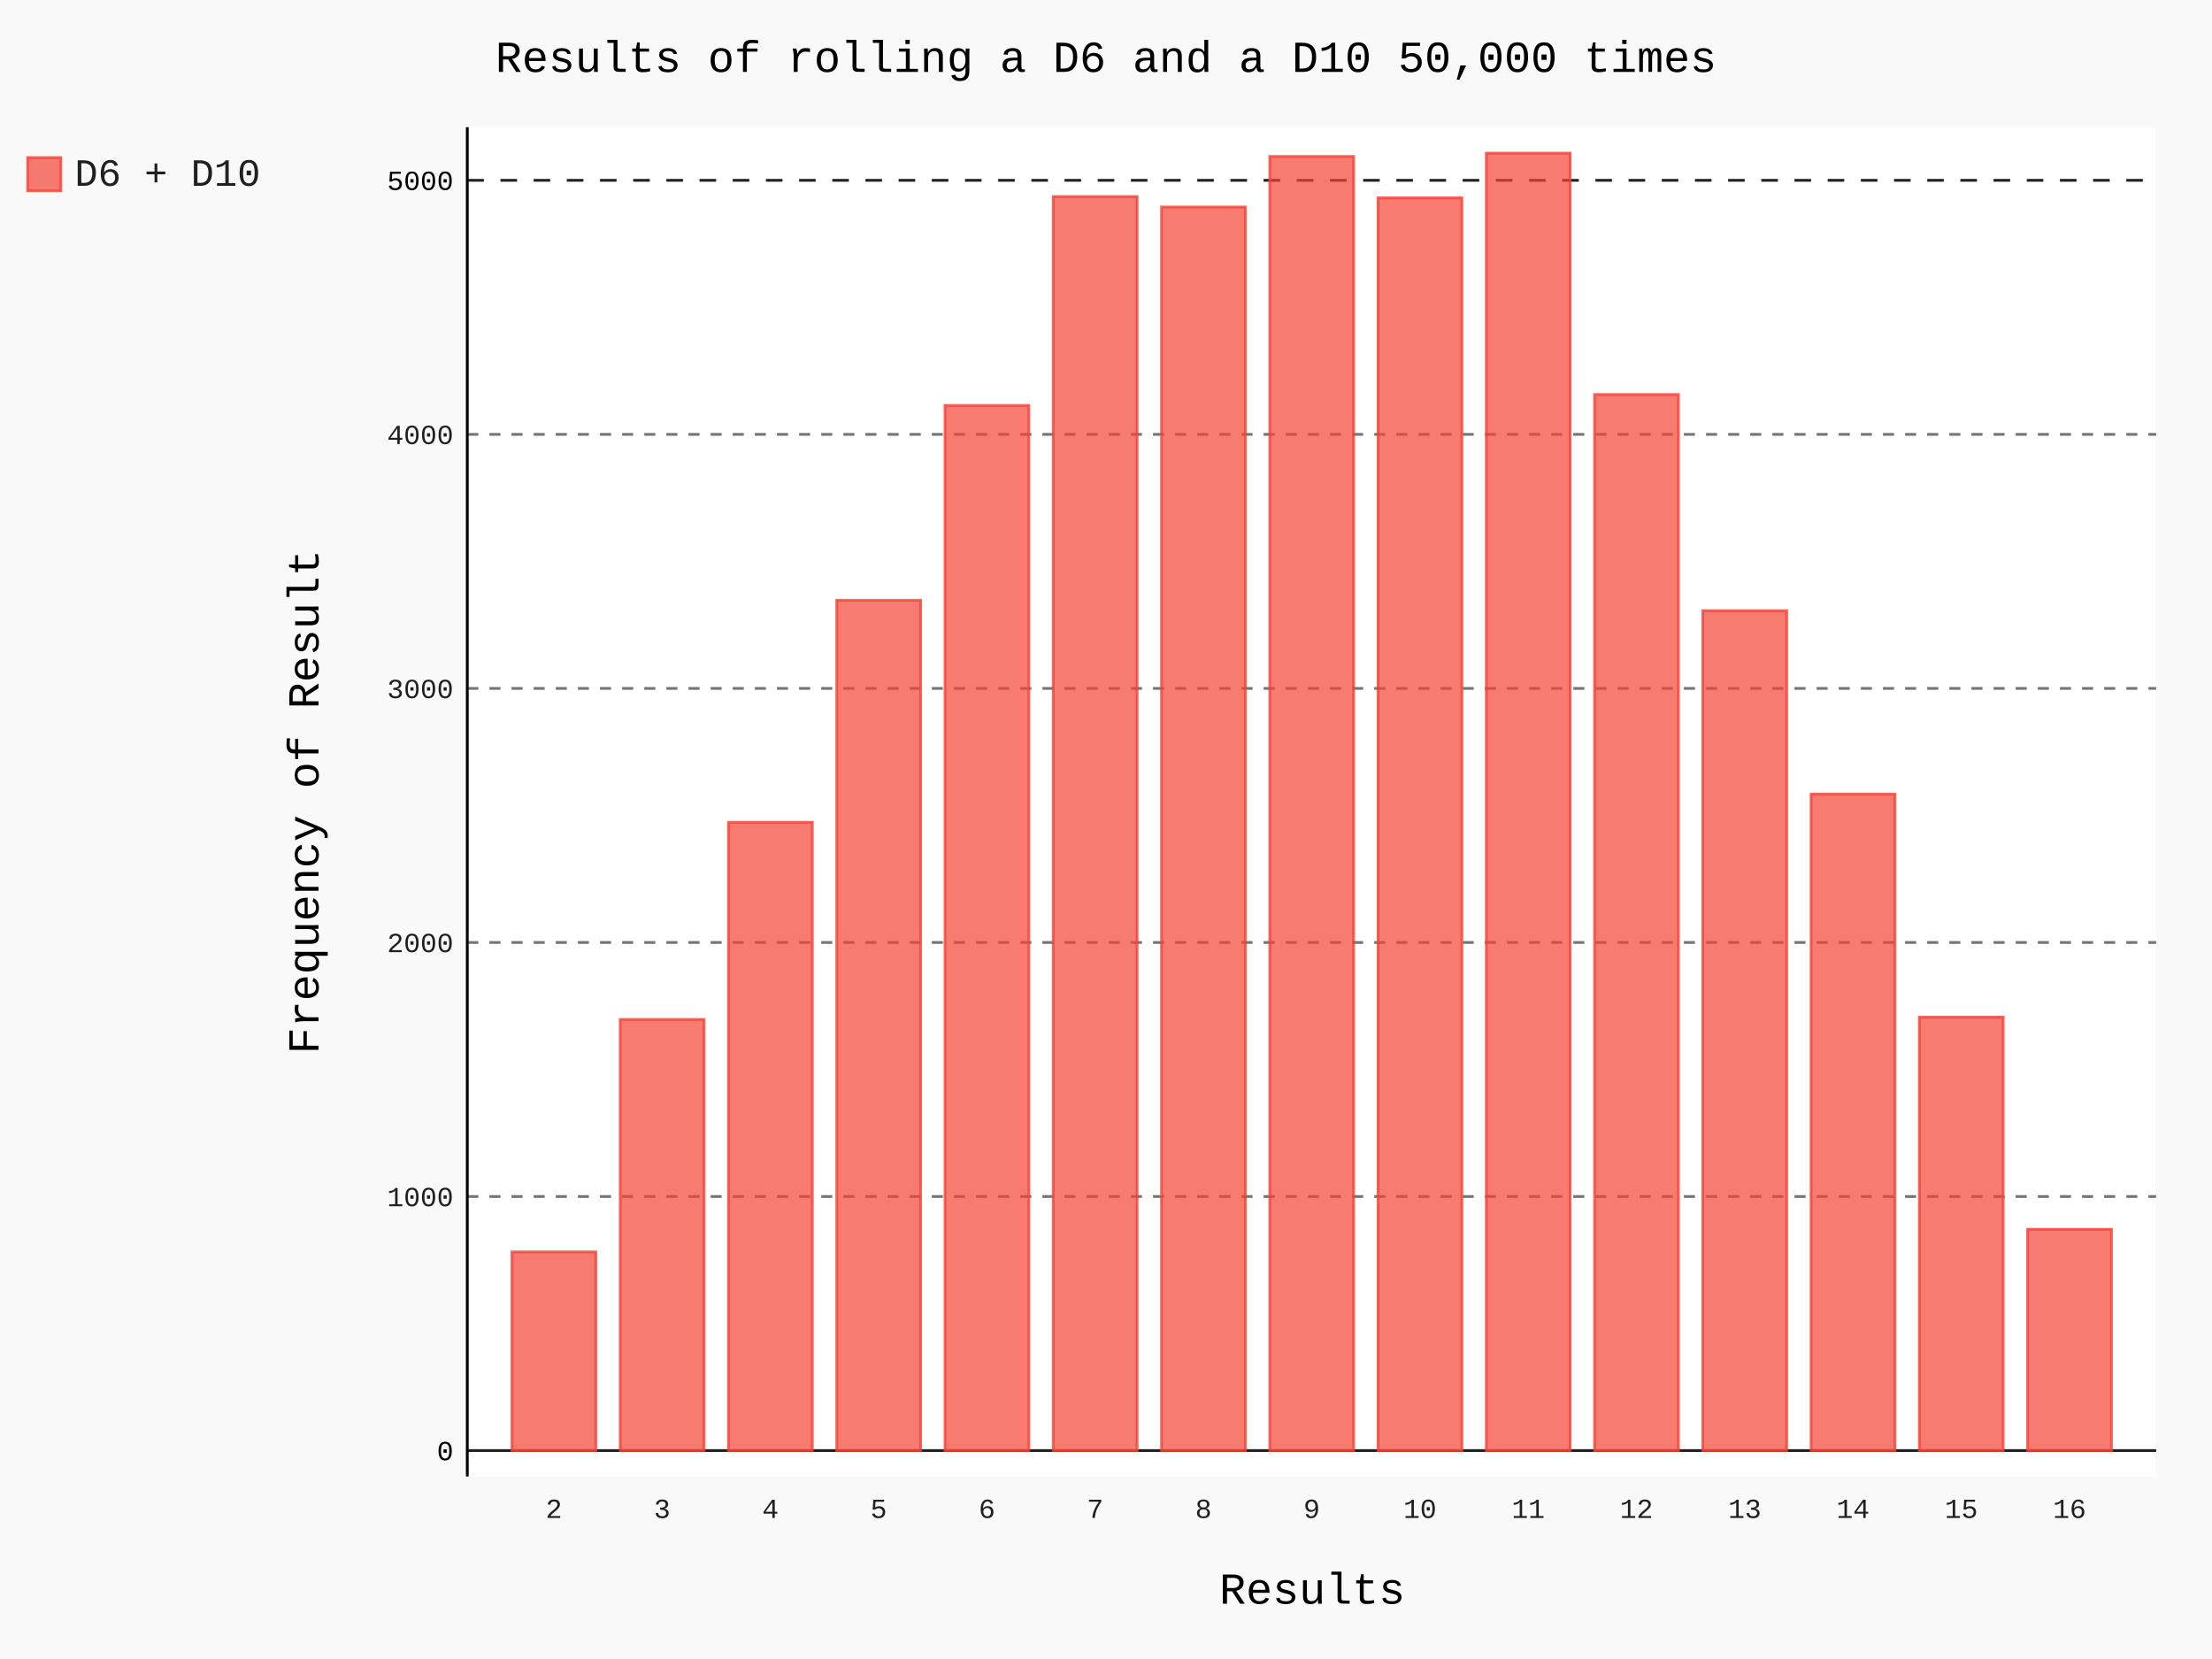
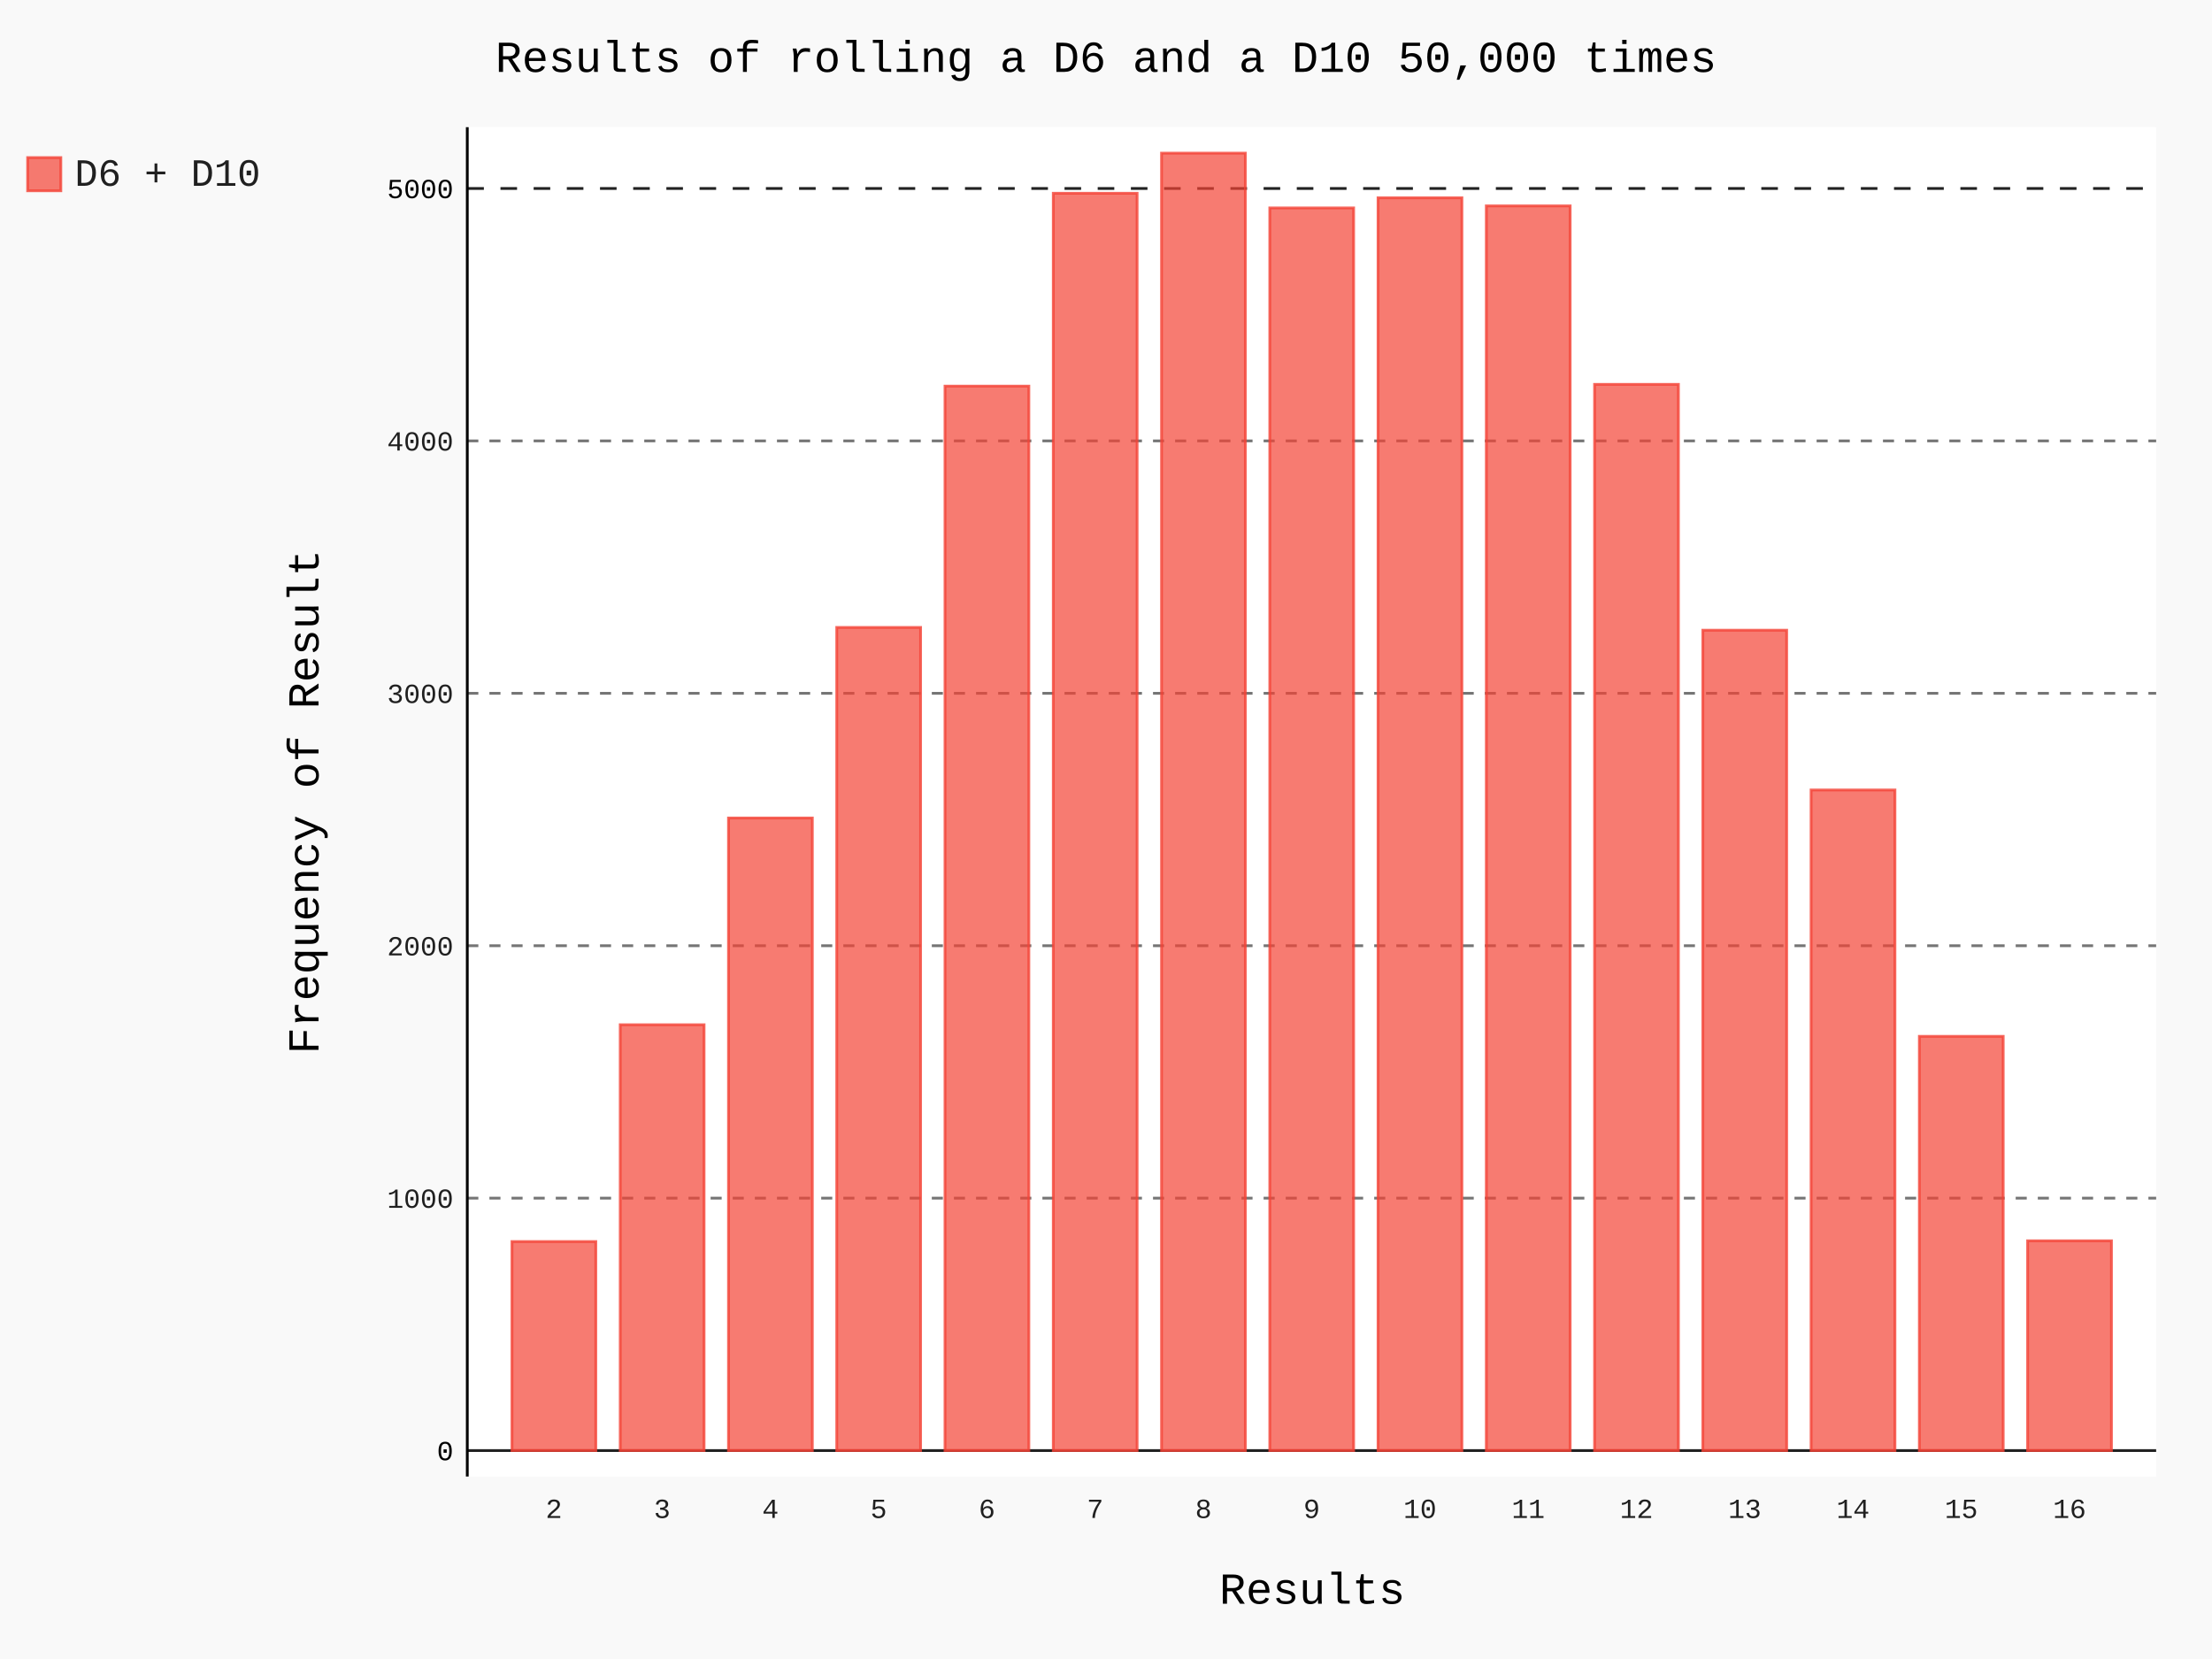
- <svg xmlns="http://www.w3.org/2000/svg" class="pygal-chart" id="chart-86aefd06-a574-411d-8bb1-85a894cbdd30" viewBox="0 0 800 600">
+ <svg xmlns="http://www.w3.org/2000/svg" class="pygal-chart" id="chart-f7c23f89-8c91-49f1-9f45-fe9238b7c28a" viewBox="0 0 800 600">
  <defs>
-     <style type="text/css">#chart-86aefd06-a574-411d-8bb1-85a894cbdd30{-webkit-user-select:none;-webkit-font-smoothing:antialiased;font-family:Consolas,"Liberation Mono",Menlo,Courier,monospace}#chart-86aefd06-a574-411d-8bb1-85a894cbdd30 .title{font-family:Consolas,"Liberation Mono",Menlo,Courier,monospace;font-size:16px}#chart-86aefd06-a574-411d-8bb1-85a894cbdd30 .legends .legend text{font-family:Consolas,"Liberation Mono",Menlo,Courier,monospace;font-size:14px}#chart-86aefd06-a574-411d-8bb1-85a894cbdd30 .axis text{font-family:Consolas,"Liberation Mono",Menlo,Courier,monospace;font-size:10px}#chart-86aefd06-a574-411d-8bb1-85a894cbdd30 .axis text.major{font-family:Consolas,"Liberation Mono",Menlo,Courier,monospace;font-size:10px}#chart-86aefd06-a574-411d-8bb1-85a894cbdd30 .text-overlay text.value{font-family:Consolas,"Liberation Mono",Menlo,Courier,monospace;font-size:16px}#chart-86aefd06-a574-411d-8bb1-85a894cbdd30 .text-overlay text.label{font-family:Consolas,"Liberation Mono",Menlo,Courier,monospace;font-size:10px}#chart-86aefd06-a574-411d-8bb1-85a894cbdd30 .tooltip{font-family:Consolas,"Liberation Mono",Menlo,Courier,monospace;font-size:14px}#chart-86aefd06-a574-411d-8bb1-85a894cbdd30 text.no_data{font-family:Consolas,"Liberation Mono",Menlo,Courier,monospace;font-size:64px}
- #chart-86aefd06-a574-411d-8bb1-85a894cbdd30{background-color:rgba(249,249,249,1)}#chart-86aefd06-a574-411d-8bb1-85a894cbdd30 path,#chart-86aefd06-a574-411d-8bb1-85a894cbdd30 line,#chart-86aefd06-a574-411d-8bb1-85a894cbdd30 rect,#chart-86aefd06-a574-411d-8bb1-85a894cbdd30 circle{-webkit-transition:150ms;-moz-transition:150ms;transition:150ms}#chart-86aefd06-a574-411d-8bb1-85a894cbdd30 .graph &gt; .background{fill:rgba(249,249,249,1)}#chart-86aefd06-a574-411d-8bb1-85a894cbdd30 .plot &gt; .background{fill:rgba(255,255,255,1)}#chart-86aefd06-a574-411d-8bb1-85a894cbdd30 .graph{fill:rgba(0,0,0,.87)}#chart-86aefd06-a574-411d-8bb1-85a894cbdd30 text.no_data{fill:rgba(0,0,0,1)}#chart-86aefd06-a574-411d-8bb1-85a894cbdd30 .title{fill:rgba(0,0,0,1)}#chart-86aefd06-a574-411d-8bb1-85a894cbdd30 .legends .legend text{fill:rgba(0,0,0,.87)}#chart-86aefd06-a574-411d-8bb1-85a894cbdd30 .legends .legend:hover text{fill:rgba(0,0,0,1)}#chart-86aefd06-a574-411d-8bb1-85a894cbdd30 .axis .line{stroke:rgba(0,0,0,1)}#chart-86aefd06-a574-411d-8bb1-85a894cbdd30 .axis .guide.line{stroke:rgba(0,0,0,.54)}#chart-86aefd06-a574-411d-8bb1-85a894cbdd30 .axis .major.line{stroke:rgba(0,0,0,.87)}#chart-86aefd06-a574-411d-8bb1-85a894cbdd30 .axis text.major{fill:rgba(0,0,0,1)}#chart-86aefd06-a574-411d-8bb1-85a894cbdd30 .axis.y .guides:hover .guide.line,#chart-86aefd06-a574-411d-8bb1-85a894cbdd30 .line-graph .axis.x .guides:hover .guide.line,#chart-86aefd06-a574-411d-8bb1-85a894cbdd30 .stackedline-graph .axis.x .guides:hover .guide.line,#chart-86aefd06-a574-411d-8bb1-85a894cbdd30 .xy-graph .axis.x .guides:hover .guide.line{stroke:rgba(0,0,0,1)}#chart-86aefd06-a574-411d-8bb1-85a894cbdd30 .axis .guides:hover text{fill:rgba(0,0,0,1)}#chart-86aefd06-a574-411d-8bb1-85a894cbdd30 .reactive{fill-opacity:.7;stroke-opacity:.8}#chart-86aefd06-a574-411d-8bb1-85a894cbdd30 .ci{stroke:rgba(0,0,0,.87)}#chart-86aefd06-a574-411d-8bb1-85a894cbdd30 .reactive.active,#chart-86aefd06-a574-411d-8bb1-85a894cbdd30 .active .reactive{fill-opacity:.8;stroke-opacity:.9;stroke-width:4}#chart-86aefd06-a574-411d-8bb1-85a894cbdd30 .ci .reactive.active{stroke-width:1.5}#chart-86aefd06-a574-411d-8bb1-85a894cbdd30 .series text{fill:rgba(0,0,0,1)}#chart-86aefd06-a574-411d-8bb1-85a894cbdd30 .tooltip rect{fill:rgba(255,255,255,1);stroke:rgba(0,0,0,1);-webkit-transition:opacity 150ms;-moz-transition:opacity 150ms;transition:opacity 150ms}#chart-86aefd06-a574-411d-8bb1-85a894cbdd30 .tooltip .label{fill:rgba(0,0,0,.87)}#chart-86aefd06-a574-411d-8bb1-85a894cbdd30 .tooltip .label{fill:rgba(0,0,0,.87)}#chart-86aefd06-a574-411d-8bb1-85a894cbdd30 .tooltip .legend{font-size:.8em;fill:rgba(0,0,0,.54)}#chart-86aefd06-a574-411d-8bb1-85a894cbdd30 .tooltip .x_label{font-size:.6em;fill:rgba(0,0,0,1)}#chart-86aefd06-a574-411d-8bb1-85a894cbdd30 .tooltip .xlink{font-size:.5em;text-decoration:underline}#chart-86aefd06-a574-411d-8bb1-85a894cbdd30 .tooltip .value{font-size:1.5em}#chart-86aefd06-a574-411d-8bb1-85a894cbdd30 .bound{font-size:.5em}#chart-86aefd06-a574-411d-8bb1-85a894cbdd30 .max-value{font-size:.75em;fill:rgba(0,0,0,.54)}#chart-86aefd06-a574-411d-8bb1-85a894cbdd30 .map-element{fill:rgba(255,255,255,1);stroke:rgba(0,0,0,.54) !important}#chart-86aefd06-a574-411d-8bb1-85a894cbdd30 .map-element .reactive{fill-opacity:inherit;stroke-opacity:inherit}#chart-86aefd06-a574-411d-8bb1-85a894cbdd30 .color-0,#chart-86aefd06-a574-411d-8bb1-85a894cbdd30 .color-0 a:visited{stroke:#F44336;fill:#F44336}#chart-86aefd06-a574-411d-8bb1-85a894cbdd30 .text-overlay .color-0 text{fill:black}
- #chart-86aefd06-a574-411d-8bb1-85a894cbdd30 text.no_data{text-anchor:middle}#chart-86aefd06-a574-411d-8bb1-85a894cbdd30 .guide.line{fill:none}#chart-86aefd06-a574-411d-8bb1-85a894cbdd30 .centered{text-anchor:middle}#chart-86aefd06-a574-411d-8bb1-85a894cbdd30 .title{text-anchor:middle}#chart-86aefd06-a574-411d-8bb1-85a894cbdd30 .legends .legend text{fill-opacity:1}#chart-86aefd06-a574-411d-8bb1-85a894cbdd30 .axis.x text{text-anchor:middle}#chart-86aefd06-a574-411d-8bb1-85a894cbdd30 .axis.x:not(.web) text[transform]{text-anchor:start}#chart-86aefd06-a574-411d-8bb1-85a894cbdd30 .axis.x:not(.web) text[transform].backwards{text-anchor:end}#chart-86aefd06-a574-411d-8bb1-85a894cbdd30 .axis.y text{text-anchor:end}#chart-86aefd06-a574-411d-8bb1-85a894cbdd30 .axis.y text[transform].backwards{text-anchor:start}#chart-86aefd06-a574-411d-8bb1-85a894cbdd30 .axis.y2 text{text-anchor:start}#chart-86aefd06-a574-411d-8bb1-85a894cbdd30 .axis.y2 text[transform].backwards{text-anchor:end}#chart-86aefd06-a574-411d-8bb1-85a894cbdd30 .axis .guide.line{stroke-dasharray:4,4}#chart-86aefd06-a574-411d-8bb1-85a894cbdd30 .axis .major.guide.line{stroke-dasharray:6,6}#chart-86aefd06-a574-411d-8bb1-85a894cbdd30 .horizontal .axis.y .guide.line,#chart-86aefd06-a574-411d-8bb1-85a894cbdd30 .horizontal .axis.y2 .guide.line,#chart-86aefd06-a574-411d-8bb1-85a894cbdd30 .vertical .axis.x .guide.line{opacity:0}#chart-86aefd06-a574-411d-8bb1-85a894cbdd30 .horizontal .axis.always_show .guide.line,#chart-86aefd06-a574-411d-8bb1-85a894cbdd30 .vertical .axis.always_show .guide.line{opacity:1 !important}#chart-86aefd06-a574-411d-8bb1-85a894cbdd30 .axis.y .guides:hover .guide.line,#chart-86aefd06-a574-411d-8bb1-85a894cbdd30 .axis.y2 .guides:hover .guide.line,#chart-86aefd06-a574-411d-8bb1-85a894cbdd30 .axis.x .guides:hover .guide.line{opacity:1}#chart-86aefd06-a574-411d-8bb1-85a894cbdd30 .axis .guides:hover text{opacity:1}#chart-86aefd06-a574-411d-8bb1-85a894cbdd30 .nofill{fill:none}#chart-86aefd06-a574-411d-8bb1-85a894cbdd30 .subtle-fill{fill-opacity:.2}#chart-86aefd06-a574-411d-8bb1-85a894cbdd30 .dot{stroke-width:1px;fill-opacity:1}#chart-86aefd06-a574-411d-8bb1-85a894cbdd30 .dot.active{stroke-width:5px}#chart-86aefd06-a574-411d-8bb1-85a894cbdd30 .dot.negative{fill:transparent}#chart-86aefd06-a574-411d-8bb1-85a894cbdd30 text,#chart-86aefd06-a574-411d-8bb1-85a894cbdd30 tspan{stroke:none !important}#chart-86aefd06-a574-411d-8bb1-85a894cbdd30 .series text.active{opacity:1}#chart-86aefd06-a574-411d-8bb1-85a894cbdd30 .tooltip rect{fill-opacity:.95;stroke-width:.5}#chart-86aefd06-a574-411d-8bb1-85a894cbdd30 .tooltip text{fill-opacity:1}#chart-86aefd06-a574-411d-8bb1-85a894cbdd30 .showable{visibility:hidden}#chart-86aefd06-a574-411d-8bb1-85a894cbdd30 .showable.shown{visibility:visible}#chart-86aefd06-a574-411d-8bb1-85a894cbdd30 .gauge-background{fill:rgba(229,229,229,1);stroke:none}#chart-86aefd06-a574-411d-8bb1-85a894cbdd30 .bg-lines{stroke:rgba(249,249,249,1);stroke-width:2px}</style>
+     <style type="text/css">#chart-f7c23f89-8c91-49f1-9f45-fe9238b7c28a{-webkit-user-select:none;-webkit-font-smoothing:antialiased;font-family:Consolas,"Liberation Mono",Menlo,Courier,monospace}#chart-f7c23f89-8c91-49f1-9f45-fe9238b7c28a .title{font-family:Consolas,"Liberation Mono",Menlo,Courier,monospace;font-size:16px}#chart-f7c23f89-8c91-49f1-9f45-fe9238b7c28a .legends .legend text{font-family:Consolas,"Liberation Mono",Menlo,Courier,monospace;font-size:14px}#chart-f7c23f89-8c91-49f1-9f45-fe9238b7c28a .axis text{font-family:Consolas,"Liberation Mono",Menlo,Courier,monospace;font-size:10px}#chart-f7c23f89-8c91-49f1-9f45-fe9238b7c28a .axis text.major{font-family:Consolas,"Liberation Mono",Menlo,Courier,monospace;font-size:10px}#chart-f7c23f89-8c91-49f1-9f45-fe9238b7c28a .text-overlay text.value{font-family:Consolas,"Liberation Mono",Menlo,Courier,monospace;font-size:16px}#chart-f7c23f89-8c91-49f1-9f45-fe9238b7c28a .text-overlay text.label{font-family:Consolas,"Liberation Mono",Menlo,Courier,monospace;font-size:10px}#chart-f7c23f89-8c91-49f1-9f45-fe9238b7c28a .tooltip{font-family:Consolas,"Liberation Mono",Menlo,Courier,monospace;font-size:14px}#chart-f7c23f89-8c91-49f1-9f45-fe9238b7c28a text.no_data{font-family:Consolas,"Liberation Mono",Menlo,Courier,monospace;font-size:64px}
+ #chart-f7c23f89-8c91-49f1-9f45-fe9238b7c28a{background-color:rgba(249,249,249,1)}#chart-f7c23f89-8c91-49f1-9f45-fe9238b7c28a path,#chart-f7c23f89-8c91-49f1-9f45-fe9238b7c28a line,#chart-f7c23f89-8c91-49f1-9f45-fe9238b7c28a rect,#chart-f7c23f89-8c91-49f1-9f45-fe9238b7c28a circle{-webkit-transition:150ms;-moz-transition:150ms;transition:150ms}#chart-f7c23f89-8c91-49f1-9f45-fe9238b7c28a .graph &gt; .background{fill:rgba(249,249,249,1)}#chart-f7c23f89-8c91-49f1-9f45-fe9238b7c28a .plot &gt; .background{fill:rgba(255,255,255,1)}#chart-f7c23f89-8c91-49f1-9f45-fe9238b7c28a .graph{fill:rgba(0,0,0,.87)}#chart-f7c23f89-8c91-49f1-9f45-fe9238b7c28a text.no_data{fill:rgba(0,0,0,1)}#chart-f7c23f89-8c91-49f1-9f45-fe9238b7c28a .title{fill:rgba(0,0,0,1)}#chart-f7c23f89-8c91-49f1-9f45-fe9238b7c28a .legends .legend text{fill:rgba(0,0,0,.87)}#chart-f7c23f89-8c91-49f1-9f45-fe9238b7c28a .legends .legend:hover text{fill:rgba(0,0,0,1)}#chart-f7c23f89-8c91-49f1-9f45-fe9238b7c28a .axis .line{stroke:rgba(0,0,0,1)}#chart-f7c23f89-8c91-49f1-9f45-fe9238b7c28a .axis .guide.line{stroke:rgba(0,0,0,.54)}#chart-f7c23f89-8c91-49f1-9f45-fe9238b7c28a .axis .major.line{stroke:rgba(0,0,0,.87)}#chart-f7c23f89-8c91-49f1-9f45-fe9238b7c28a .axis text.major{fill:rgba(0,0,0,1)}#chart-f7c23f89-8c91-49f1-9f45-fe9238b7c28a .axis.y .guides:hover .guide.line,#chart-f7c23f89-8c91-49f1-9f45-fe9238b7c28a .line-graph .axis.x .guides:hover .guide.line,#chart-f7c23f89-8c91-49f1-9f45-fe9238b7c28a .stackedline-graph .axis.x .guides:hover .guide.line,#chart-f7c23f89-8c91-49f1-9f45-fe9238b7c28a .xy-graph .axis.x .guides:hover .guide.line{stroke:rgba(0,0,0,1)}#chart-f7c23f89-8c91-49f1-9f45-fe9238b7c28a .axis .guides:hover text{fill:rgba(0,0,0,1)}#chart-f7c23f89-8c91-49f1-9f45-fe9238b7c28a .reactive{fill-opacity:.7;stroke-opacity:.8}#chart-f7c23f89-8c91-49f1-9f45-fe9238b7c28a .ci{stroke:rgba(0,0,0,.87)}#chart-f7c23f89-8c91-49f1-9f45-fe9238b7c28a .reactive.active,#chart-f7c23f89-8c91-49f1-9f45-fe9238b7c28a .active .reactive{fill-opacity:.8;stroke-opacity:.9;stroke-width:4}#chart-f7c23f89-8c91-49f1-9f45-fe9238b7c28a .ci .reactive.active{stroke-width:1.5}#chart-f7c23f89-8c91-49f1-9f45-fe9238b7c28a .series text{fill:rgba(0,0,0,1)}#chart-f7c23f89-8c91-49f1-9f45-fe9238b7c28a .tooltip rect{fill:rgba(255,255,255,1);stroke:rgba(0,0,0,1);-webkit-transition:opacity 150ms;-moz-transition:opacity 150ms;transition:opacity 150ms}#chart-f7c23f89-8c91-49f1-9f45-fe9238b7c28a .tooltip .label{fill:rgba(0,0,0,.87)}#chart-f7c23f89-8c91-49f1-9f45-fe9238b7c28a .tooltip .label{fill:rgba(0,0,0,.87)}#chart-f7c23f89-8c91-49f1-9f45-fe9238b7c28a .tooltip .legend{font-size:.8em;fill:rgba(0,0,0,.54)}#chart-f7c23f89-8c91-49f1-9f45-fe9238b7c28a .tooltip .x_label{font-size:.6em;fill:rgba(0,0,0,1)}#chart-f7c23f89-8c91-49f1-9f45-fe9238b7c28a .tooltip .xlink{font-size:.5em;text-decoration:underline}#chart-f7c23f89-8c91-49f1-9f45-fe9238b7c28a .tooltip .value{font-size:1.5em}#chart-f7c23f89-8c91-49f1-9f45-fe9238b7c28a .bound{font-size:.5em}#chart-f7c23f89-8c91-49f1-9f45-fe9238b7c28a .max-value{font-size:.75em;fill:rgba(0,0,0,.54)}#chart-f7c23f89-8c91-49f1-9f45-fe9238b7c28a .map-element{fill:rgba(255,255,255,1);stroke:rgba(0,0,0,.54) !important}#chart-f7c23f89-8c91-49f1-9f45-fe9238b7c28a .map-element .reactive{fill-opacity:inherit;stroke-opacity:inherit}#chart-f7c23f89-8c91-49f1-9f45-fe9238b7c28a .color-0,#chart-f7c23f89-8c91-49f1-9f45-fe9238b7c28a .color-0 a:visited{stroke:#F44336;fill:#F44336}#chart-f7c23f89-8c91-49f1-9f45-fe9238b7c28a .text-overlay .color-0 text{fill:black}
+ #chart-f7c23f89-8c91-49f1-9f45-fe9238b7c28a text.no_data{text-anchor:middle}#chart-f7c23f89-8c91-49f1-9f45-fe9238b7c28a .guide.line{fill:none}#chart-f7c23f89-8c91-49f1-9f45-fe9238b7c28a .centered{text-anchor:middle}#chart-f7c23f89-8c91-49f1-9f45-fe9238b7c28a .title{text-anchor:middle}#chart-f7c23f89-8c91-49f1-9f45-fe9238b7c28a .legends .legend text{fill-opacity:1}#chart-f7c23f89-8c91-49f1-9f45-fe9238b7c28a .axis.x text{text-anchor:middle}#chart-f7c23f89-8c91-49f1-9f45-fe9238b7c28a .axis.x:not(.web) text[transform]{text-anchor:start}#chart-f7c23f89-8c91-49f1-9f45-fe9238b7c28a .axis.x:not(.web) text[transform].backwards{text-anchor:end}#chart-f7c23f89-8c91-49f1-9f45-fe9238b7c28a .axis.y text{text-anchor:end}#chart-f7c23f89-8c91-49f1-9f45-fe9238b7c28a .axis.y text[transform].backwards{text-anchor:start}#chart-f7c23f89-8c91-49f1-9f45-fe9238b7c28a .axis.y2 text{text-anchor:start}#chart-f7c23f89-8c91-49f1-9f45-fe9238b7c28a .axis.y2 text[transform].backwards{text-anchor:end}#chart-f7c23f89-8c91-49f1-9f45-fe9238b7c28a .axis .guide.line{stroke-dasharray:4,4}#chart-f7c23f89-8c91-49f1-9f45-fe9238b7c28a .axis .major.guide.line{stroke-dasharray:6,6}#chart-f7c23f89-8c91-49f1-9f45-fe9238b7c28a .horizontal .axis.y .guide.line,#chart-f7c23f89-8c91-49f1-9f45-fe9238b7c28a .horizontal .axis.y2 .guide.line,#chart-f7c23f89-8c91-49f1-9f45-fe9238b7c28a .vertical .axis.x .guide.line{opacity:0}#chart-f7c23f89-8c91-49f1-9f45-fe9238b7c28a .horizontal .axis.always_show .guide.line,#chart-f7c23f89-8c91-49f1-9f45-fe9238b7c28a .vertical .axis.always_show .guide.line{opacity:1 !important}#chart-f7c23f89-8c91-49f1-9f45-fe9238b7c28a .axis.y .guides:hover .guide.line,#chart-f7c23f89-8c91-49f1-9f45-fe9238b7c28a .axis.y2 .guides:hover .guide.line,#chart-f7c23f89-8c91-49f1-9f45-fe9238b7c28a .axis.x .guides:hover .guide.line{opacity:1}#chart-f7c23f89-8c91-49f1-9f45-fe9238b7c28a .axis .guides:hover text{opacity:1}#chart-f7c23f89-8c91-49f1-9f45-fe9238b7c28a .nofill{fill:none}#chart-f7c23f89-8c91-49f1-9f45-fe9238b7c28a .subtle-fill{fill-opacity:.2}#chart-f7c23f89-8c91-49f1-9f45-fe9238b7c28a .dot{stroke-width:1px;fill-opacity:1}#chart-f7c23f89-8c91-49f1-9f45-fe9238b7c28a .dot.active{stroke-width:5px}#chart-f7c23f89-8c91-49f1-9f45-fe9238b7c28a .dot.negative{fill:transparent}#chart-f7c23f89-8c91-49f1-9f45-fe9238b7c28a text,#chart-f7c23f89-8c91-49f1-9f45-fe9238b7c28a tspan{stroke:none !important}#chart-f7c23f89-8c91-49f1-9f45-fe9238b7c28a .series text.active{opacity:1}#chart-f7c23f89-8c91-49f1-9f45-fe9238b7c28a .tooltip rect{fill-opacity:.95;stroke-width:.5}#chart-f7c23f89-8c91-49f1-9f45-fe9238b7c28a .tooltip text{fill-opacity:1}#chart-f7c23f89-8c91-49f1-9f45-fe9238b7c28a .showable{visibility:hidden}#chart-f7c23f89-8c91-49f1-9f45-fe9238b7c28a .showable.shown{visibility:visible}#chart-f7c23f89-8c91-49f1-9f45-fe9238b7c28a .gauge-background{fill:rgba(229,229,229,1);stroke:none}#chart-f7c23f89-8c91-49f1-9f45-fe9238b7c28a .bg-lines{stroke:rgba(249,249,249,1);stroke-width:2px}</style>
  </defs>
  <g class="graph bar-graph vertical">
    <rect class="background" height="600" width="800" x="0" y="0" />
    <g class="plot" transform="translate(169, 46)">
      <rect class="background" height="488" width="610.8" x="0" y="0" />
      <g class="axis y always_show">
        <g class="guides">
          <path class="axis major line" d="M0 478.615 h610.8" />
          <text class="major" x="-5" y="482.115">0</text>
        </g>
        <g class="guides">
-           <path class="guide line" d="M0 386.735 h610.8" />
-           <text class="" x="-5" y="390.235">1000</text>
+           <path class="guide line" d="M0 387.325 h610.8" />
+           <text class="" x="-5" y="390.825">1000</text>
        </g>
        <g class="guides">
-           <path class="guide line" d="M0 294.856 h610.8" />
-           <text class="" x="-5" y="298.356">2000</text>
+           <path class="guide line" d="M0 296.035 h610.8" />
+           <text class="" x="-5" y="299.535">2000</text>
        </g>
        <g class="guides">
-           <path class="guide line" d="M0 202.976 h610.8" />
-           <text class="" x="-5" y="206.476">3000</text>
+           <path class="guide line" d="M0 204.745 h610.8" />
+           <text class="" x="-5" y="208.245">3000</text>
        </g>
        <g class="guides">
-           <path class="guide line" d="M0 111.096 h610.8" />
-           <text class="" x="-5" y="114.596">4000</text>
+           <path class="guide line" d="M0 113.455 h610.8" />
+           <text class="" x="-5" y="116.955">4000</text>
        </g>
        <g class="guides">
-           <path class="major guide line" d="M0 19.216 h610.8" />
-           <text class="major" x="-5" y="22.716">5000</text>
+           <path class="major guide line" d="M0 22.165 h610.8" />
+           <text class="major" x="-5" y="25.665">5000</text>
        </g>
      </g>
      <g class="axis x">
        <path class="line" d="M0 0 v488" />
        <g class="guides">
          <path class="guide line" d="M31.323 0 v488" />
          <text class="" x="31.323" y="503.0">2</text>
        </g>
        <g class="guides">
          <path class="guide line" d="M70.477 0 v488" />
          <text class="" x="70.477" y="503.0">3</text>
        </g>
        <g class="guides">
          <path class="guide line" d="M109.631 0 v488" />
          <text class="" x="109.631" y="503.0">4</text>
        </g>
        <g class="guides">
          <path class="guide line" d="M148.785 0 v488" />
          <text class="" x="148.785" y="503.0">5</text>
        </g>
        <g class="guides">
          <path class="guide line" d="M187.938 0 v488" />
          <text class="" x="187.938" y="503.0">6</text>
        </g>
        <g class="guides">
          <path class="guide line" d="M227.092 0 v488" />
          <text class="" x="227.092" y="503.0">7</text>
        </g>
        <g class="guides">
          <path class="guide line" d="M266.246 0 v488" />
          <text class="" x="266.246" y="503.0">8</text>
        </g>
        <g class="guides">
          <path class="guide line" d="M305.4 0 v488" />
          <text class="" x="305.4" y="503.0">9</text>
        </g>
        <g class="guides">
          <path class="guide line" d="M344.554 0 v488" />
          <text class="" x="344.554" y="503.0">10</text>
        </g>
        <g class="guides">
          <path class="guide line" d="M383.708 0 v488" />
          <text class="" x="383.708" y="503.0">11</text>
        </g>
        <g class="guides">
          <path class="guide line" d="M422.862 0 v488" />
          <text class="" x="422.862" y="503.0">12</text>
        </g>
        <g class="guides">
          <path class="guide line" d="M462.015 0 v488" />
          <text class="" x="462.015" y="503.0">13</text>
        </g>
        <g class="guides">
          <path class="guide line" d="M501.169 0 v488" />
          <text class="" x="501.169" y="503.0">14</text>
        </g>
        <g class="guides">
          <path class="guide line" d="M540.323 0 v488" />
          <text class="" x="540.323" y="503.0">15</text>
        </g>
        <g class="guides">
          <path class="guide line" d="M579.477 0 v488" />
          <text class="" x="579.477" y="503.0">16</text>
        </g>
      </g>
      <g class="series serie-0 color-0">
        <g class="bars">
          <g class="bar">
-             <rect class="rect reactive tooltip-trigger" height="71.85" rx="0" ry="0" width="30.321" x="16.163" y="406.765" />
+             <rect class="rect reactive tooltip-trigger" height="75.588" rx="0" ry="0" width="30.321" x="16.163" y="403.027" />
          </g>
          <g class="bar">
-             <rect class="rect reactive tooltip-trigger" height="155.92" rx="0" ry="0" width="30.321" x="55.317" y="322.695" />
+             <rect class="rect reactive tooltip-trigger" height="154.006" rx="0" ry="0" width="30.321" x="55.317" y="324.609" />
          </g>
          <g class="bar">
-             <rect class="rect reactive tooltip-trigger" height="227.219" rx="0" ry="0" width="30.321" x="94.47" y="251.396" />
+             <rect class="rect reactive tooltip-trigger" height="228.773" rx="0" ry="0" width="30.321" x="94.47" y="249.843" />
          </g>
          <g class="bar">
-             <rect class="rect reactive tooltip-trigger" height="307.522" rx="0" ry="0" width="30.321" x="133.624" y="171.093" />
+             <rect class="rect reactive tooltip-trigger" height="297.697" rx="0" ry="0" width="30.321" x="133.624" y="180.919" />
          </g>
          <g class="bar">
-             <rect class="rect reactive tooltip-trigger" height="377.994" rx="0" ry="0" width="30.321" x="172.778" y="100.621" />
+             <rect class="rect reactive tooltip-trigger" height="384.97" rx="0" ry="0" width="30.321" x="172.778" y="93.645" />
          </g>
          <g class="bar">
-             <rect class="rect reactive tooltip-trigger" height="453.519" rx="0" ry="0" width="30.321" x="211.932" y="25.096" />
+             <rect class="rect reactive tooltip-trigger" height="454.716" rx="0" ry="0" width="30.321" x="211.932" y="23.9" />
          </g>
          <g class="bar">
-             <rect class="rect reactive tooltip-trigger" height="449.752" rx="0" ry="0" width="30.321" x="251.086" y="28.863" />
+             <rect class="rect reactive tooltip-trigger" height="469.231" rx="0" ry="0" width="30.321" x="251.086" y="9.385" />
          </g>
          <g class="bar">
-             <rect class="rect reactive tooltip-trigger" height="468.036" rx="0" ry="0" width="30.321" x="290.24" y="10.579" />
+             <rect class="rect reactive tooltip-trigger" height="449.421" rx="0" ry="0" width="30.321" x="290.24" y="29.195" />
          </g>
          <g class="bar">
-             <rect class="rect reactive tooltip-trigger" height="453.06" rx="0" ry="0" width="30.321" x="329.393" y="25.555" />
+             <rect class="rect reactive tooltip-trigger" height="453.072" rx="0" ry="0" width="30.321" x="329.393" y="25.543" />
          </g>
          <g class="bar">
-             <rect class="rect reactive tooltip-trigger" height="469.231" rx="0" ry="0" width="30.321" x="368.547" y="9.385" />
+             <rect class="rect reactive tooltip-trigger" height="450.151" rx="0" ry="0" width="30.321" x="368.547" y="28.464" />
          </g>
          <g class="bar">
-             <rect class="rect reactive tooltip-trigger" height="381.945" rx="0" ry="0" width="30.321" x="407.701" y="96.671" />
+             <rect class="rect reactive tooltip-trigger" height="385.609" rx="0" ry="0" width="30.321" x="407.701" y="93.006" />
          </g>
          <g class="bar">
-             <rect class="rect reactive tooltip-trigger" height="303.755" rx="0" ry="0" width="30.321" x="446.855" y="174.86" />
+             <rect class="rect reactive tooltip-trigger" height="296.693" rx="0" ry="0" width="30.321" x="446.855" y="181.923" />
          </g>
          <g class="bar">
-             <rect class="rect reactive tooltip-trigger" height="237.418" rx="0" ry="0" width="30.321" x="486.009" y="241.198" />
+             <rect class="rect reactive tooltip-trigger" height="238.906" rx="0" ry="0" width="30.321" x="486.009" y="239.709" />
          </g>
          <g class="bar">
-             <rect class="rect reactive tooltip-trigger" height="156.747" rx="0" ry="0" width="30.321" x="525.163" y="321.868" />
+             <rect class="rect reactive tooltip-trigger" height="149.807" rx="0" ry="0" width="30.321" x="525.163" y="328.808" />
          </g>
          <g class="bar">
-             <rect class="rect reactive tooltip-trigger" height="80.027" rx="0" ry="0" width="30.321" x="564.317" y="398.588" />
+             <rect class="rect reactive tooltip-trigger" height="75.862" rx="0" ry="0" width="30.321" x="564.317" y="402.753" />
          </g>
        </g>
      </g>
    </g>
    <g class="titles">
      <text class="title plot_title" x="400.0" y="26">Results of rolling a D6 and a D10  50,000 times</text>
      <text class="title" x="474.6" y="580">Results</text>
      <text class="title" transform="rotate(-90 89.2 290)" x="89.2" y="316.0">Frequency of Result</text>
    </g>
    <g class="plot overlay" transform="translate(169, 46)">
      <g class="series serie-0 color-0" />
    </g>
    <g class="plot text-overlay" transform="translate(169, 46)">
      <g class="series serie-0 color-0" />
    </g>
    <g class="plot tooltip-overlay" transform="translate(169, 46)">
      <g class="tooltip" style="opacity: 0" transform="translate(0 0)">
        <rect class="tooltip-box" height="0" rx="0" ry="0" width="0" />
        <g class="text" />
      </g>
    </g>
    <g class="legends" transform="translate(10, 56)">
      <g class="legend reactive activate-serie" id="activate-serie-0">
        <rect class="color-0 reactive" height="12" width="12" x="0.0" y="1.0" />
        <text x="17.0" y="11.2">D6 + D10</text>
      </g>
    </g>
    <g class="legends" transform="translate(790, 56)" />
  </g>
</svg>
